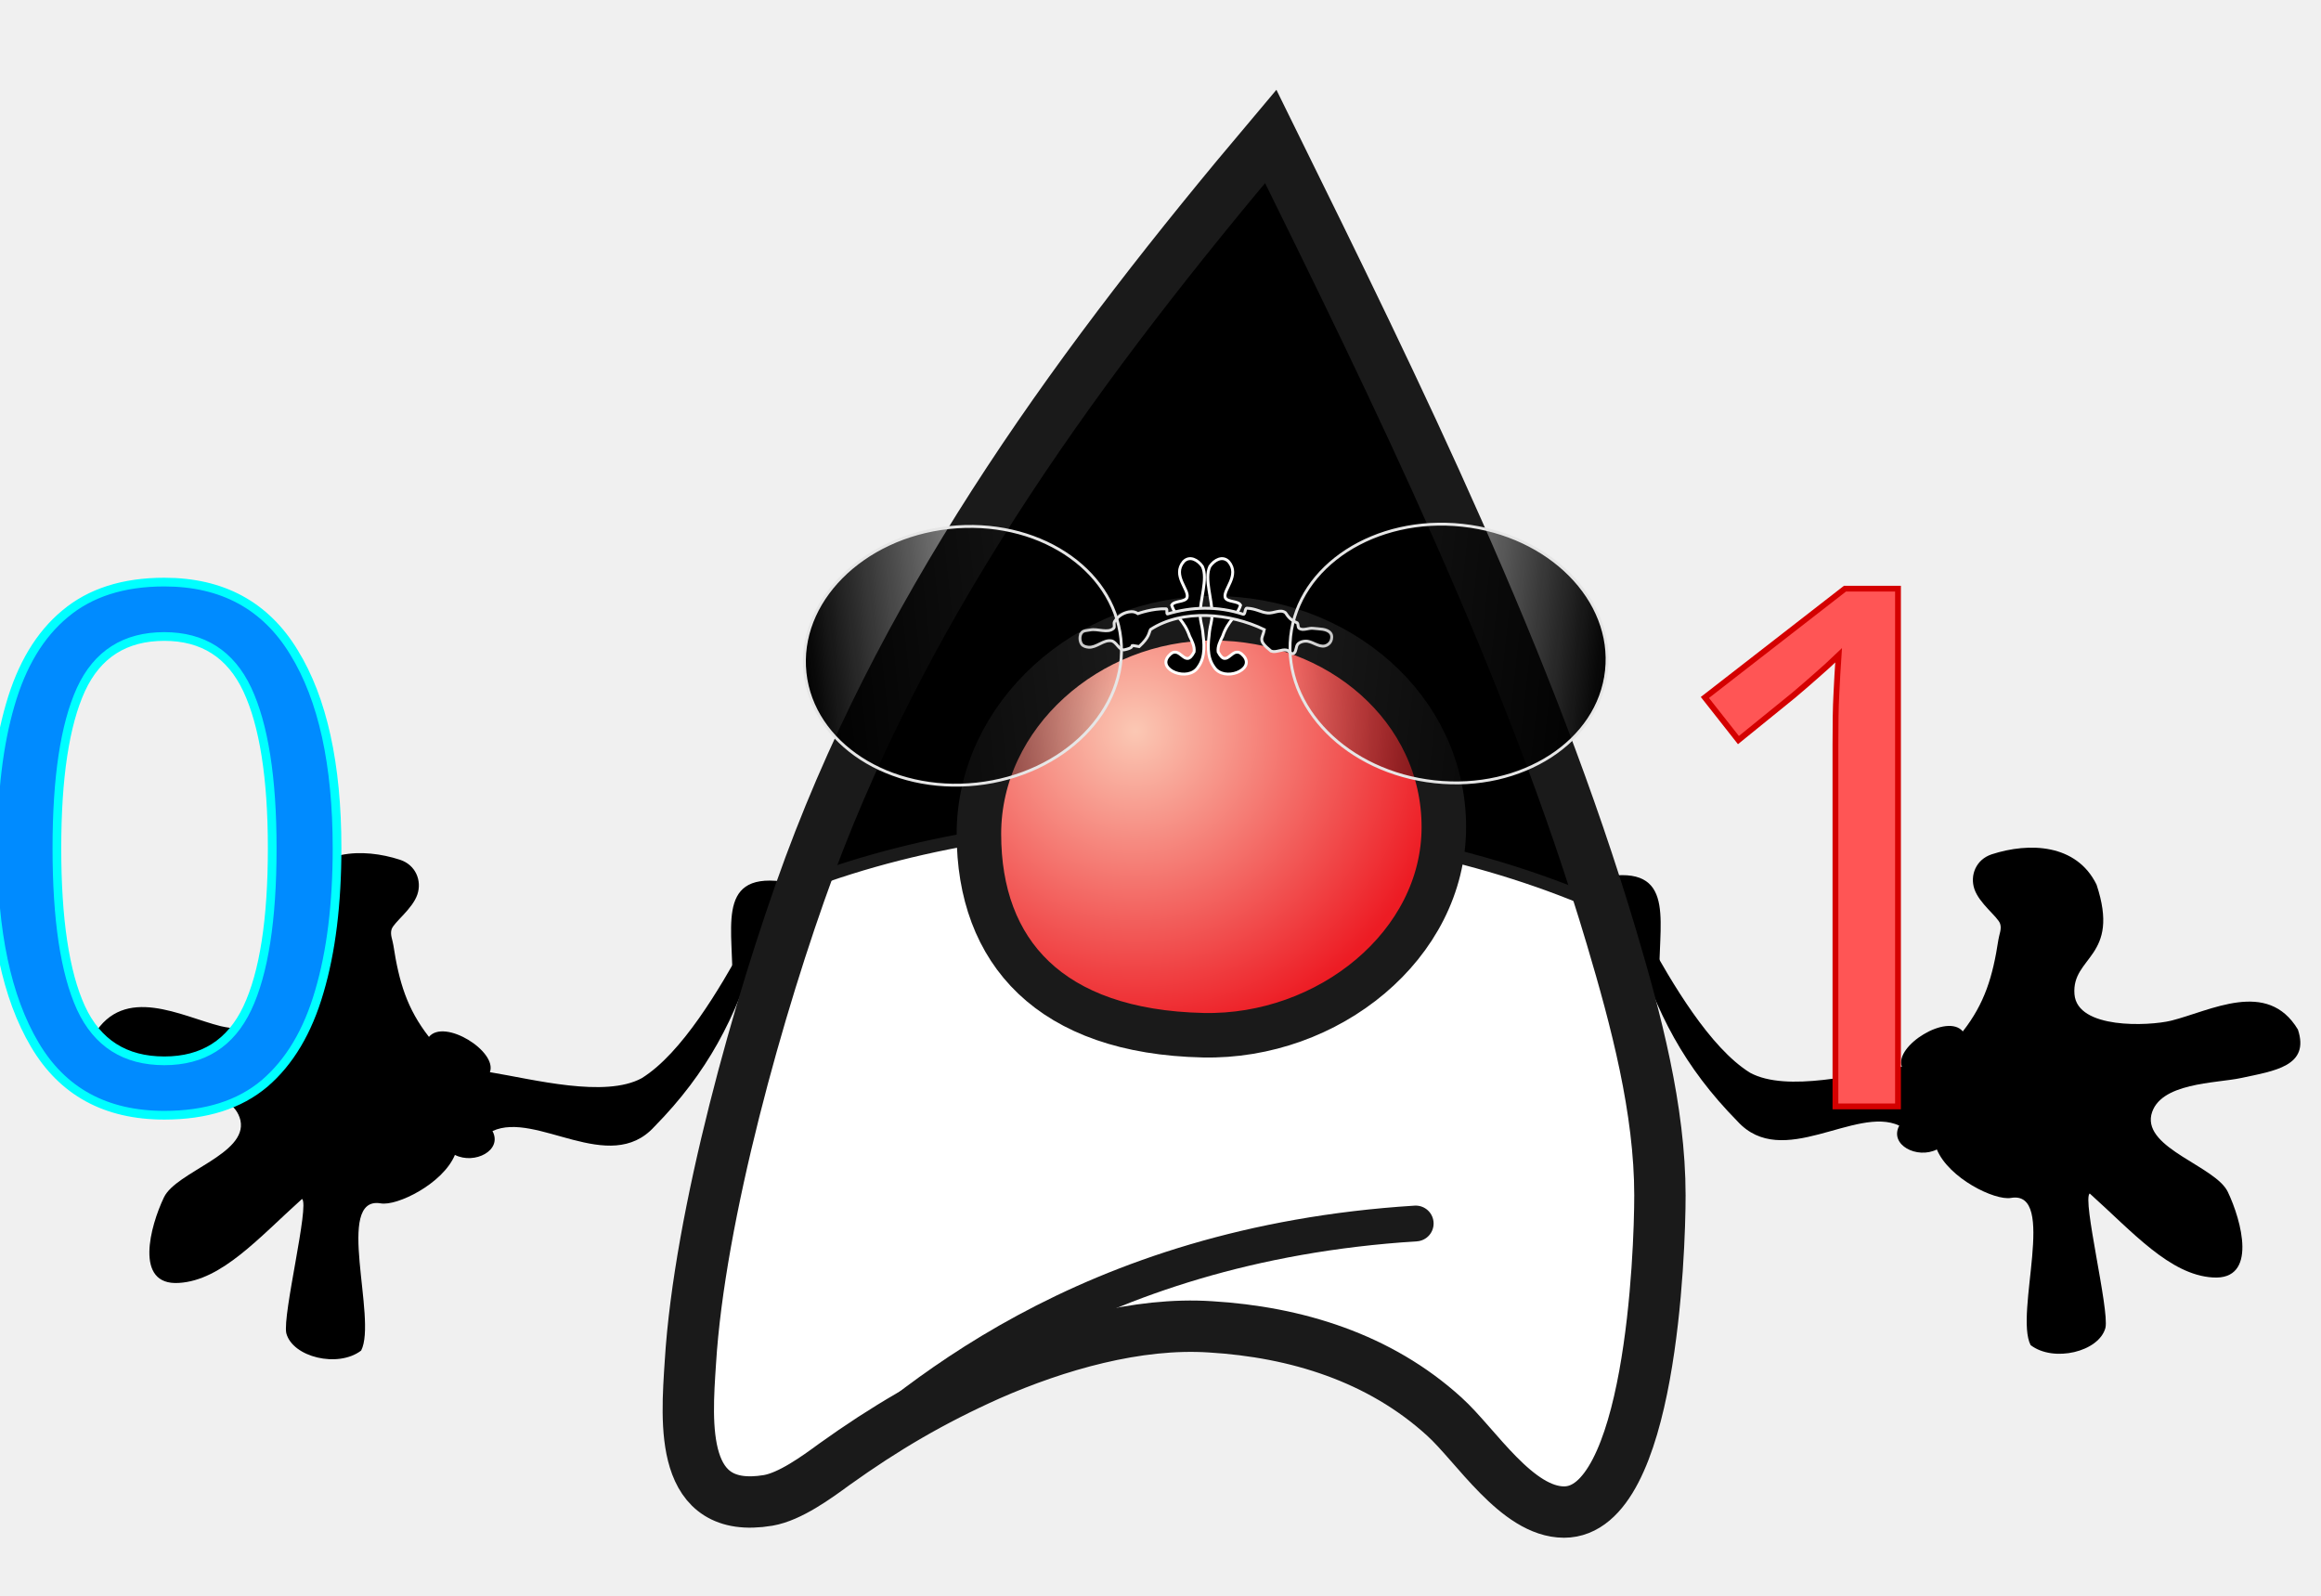
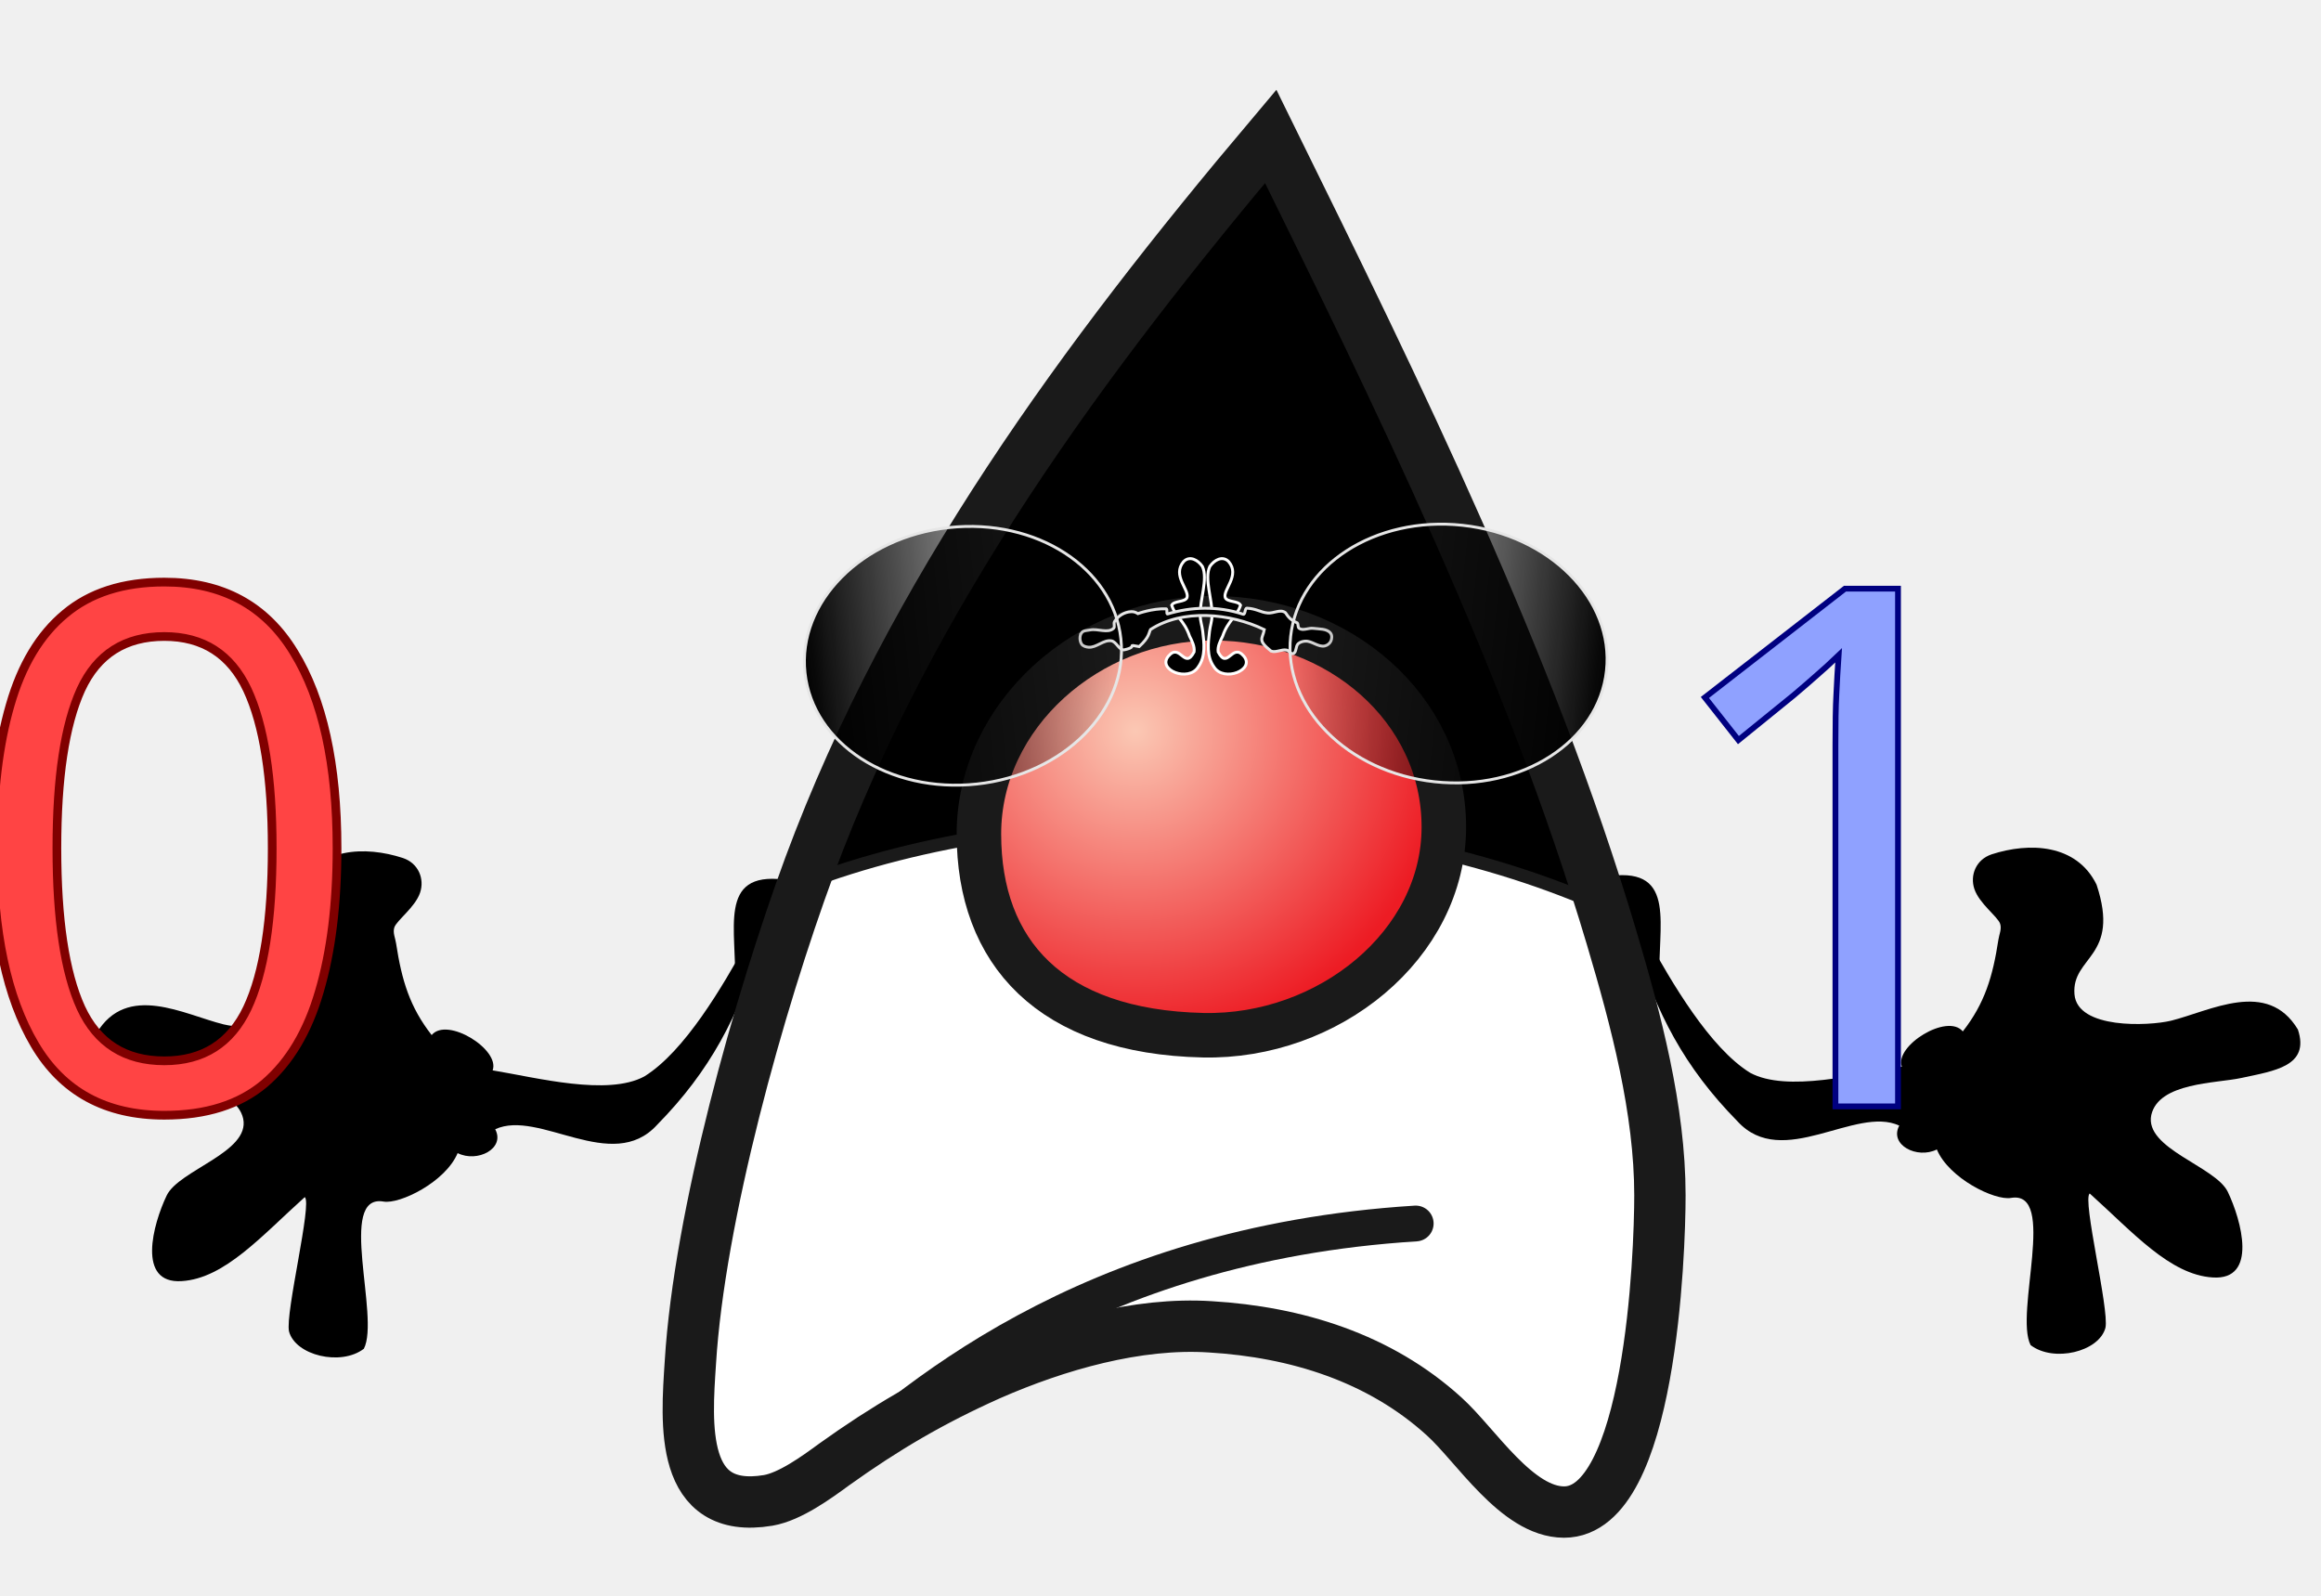
<svg xmlns="http://www.w3.org/2000/svg" xmlns:xlink="http://www.w3.org/1999/xlink" version="1.1" id="Layer_1" x="0px" y="0px" width="80" height="55" viewBox="0 0 80 55" enable-background="new 0 0 379.539 304.487" xml:space="preserve">
  <defs id="defs3692">
    <radialGradient cx="173.59" cy="130.22" r="65.523" id="SVGID_1_-2" gradientUnits="userSpaceOnUse" gradientTransform="matrix(0.1638976,0,0,0.1638976,10.67967,3.854547)">
      <stop id="stop3160" style="stop-color:#fbc8b4;stop-opacity:1" offset="0" />
      <stop id="stop3162" style="stop-color:#ed1c24;stop-opacity:1" offset="1" />
    </radialGradient>
    <linearGradient xlink:href="#linearGradient4207" id="linearGradient4223" x1="142.504" y1="491.152" x2="269.461" y2="491.152" gradientUnits="userSpaceOnUse" />
    <linearGradient id="linearGradient4207">
      <stop style="stop-color:#000000;stop-opacity:1;" offset="0" id="stop4209" />
      <stop style="stop-color:#000000;stop-opacity:0;" offset="1" id="stop4211" />
    </linearGradient>
    <linearGradient xlink:href="#linearGradient4207" id="linearGradient4221" x1="-560.253" y1="414.128" x2="-433.295" y2="414.128" gradientUnits="userSpaceOnUse" />
  </defs>
  <radialGradient id="SVGID_1_" cx="173.588" cy="130.215" r="65.523" gradientUnits="userSpaceOnUse">
    <stop offset="0" style="stop-color:#FBC8B4" id="stop3676" />
    <stop offset="1" style="stop-color:#ED1C24" id="stop3678" />
  </radialGradient>
-   <g id="g4311" transform="translate(10.125,-0.5625)">
+   <g id="g4311" transform="translate(10.21875,-0.625)">
    <path style="clip-rule:evenodd;fill-rule:evenodd" id="path3671" d="m 15.963,33.258 c -0.736,2.39 -1.689,4.262 -3.536,6.139 -1.551,1.702 -4.071,-0.553 -5.577,0.149 0.355,0.665 -0.616,1.163 -1.295,0.822 -0.418,0.998 -1.998,1.769 -2.556,1.67 C 1.392,41.763 2.887,46.017 2.323,47.111 1.528,47.72 -0.041,47.34 -0.257,46.513 -0.392,45.878 0.55,42.088 0.286,41.885 -1.197,43.216 -2.475,44.69 -3.957,44.78 c -1.559,0.101 -0.987,-1.969 -0.517,-2.95 0.422,-0.882 2.884,-1.489 2.637,-2.651 -0.26,-1.123 -2.23,-1.086 -3.103,-1.275 -1.128,-0.245 -2.372,-0.399 -1.95,-1.67 1.051,-1.75 3.01,-0.643 4.376,-0.303 0.774,0.185 3.227,0.295 3.325,-0.911 C 0.917,33.702 -0.785,33.756 0.05,31.241 0.74,29.83 2.374,29.775 3.665,30.196 c 0.545,0.181 0.753,0.725 0.597,1.192 -0.168,0.506 -0.807,0.956 -0.889,1.202 -0.06,0.182 0.035,0.371 0.061,0.553 0.194,1.268 0.469,2.188 1.226,3.157 0.531,-0.644 2.368,0.499 2.101,1.216 1.519,0.251 3.961,0.893 5.228,0.21 1.394,-0.861 2.705,-3.118 3.533,-4.613 z" />
    <path id="path4290" d="m 15.114,34.582 c 0.081,-1.89 -0.624,-3.931 1.695,-3.641 0.396,0.296 0.556,0.825 0.543,1.304 -0.027,0.73 -0.48,1.382 -1.062,1.795" style="fill:#000000;fill-rule:evenodd;stroke:none;stroke-width:1px;stroke-linecap:butt;stroke-linejoin:miter;stroke-opacity:1" />
  </g>
  <g id="g4311-3" transform="matrix(-1,0,0,1,72.31379,-0.7506825)">
    <path style="clip-rule:evenodd;fill-rule:evenodd" id="path3671-6" d="m 15.963,33.258 c -0.736,2.39 -1.689,4.262 -3.536,6.139 -1.551,1.702 -4.071,-0.553 -5.577,0.149 0.355,0.665 -0.616,1.163 -1.295,0.822 -0.418,0.998 -1.998,1.769 -2.556,1.67 C 1.392,41.763 2.887,46.017 2.323,47.111 1.528,47.72 -0.041,47.34 -0.257,46.513 -0.392,45.878 0.55,42.088 0.286,41.885 -1.197,43.216 -2.475,44.69 -3.957,44.78 c -1.559,0.101 -0.987,-1.969 -0.517,-2.95 0.422,-0.882 2.884,-1.489 2.637,-2.651 -0.26,-1.123 -2.23,-1.086 -3.103,-1.275 -1.128,-0.245 -2.372,-0.399 -1.95,-1.67 1.051,-1.75 3.01,-0.643 4.376,-0.303 0.774,0.185 3.227,0.295 3.325,-0.911 C 0.917,33.702 -0.785,33.756 0.05,31.241 0.74,29.83 2.374,29.775 3.665,30.196 c 0.545,0.181 0.753,0.725 0.597,1.192 -0.168,0.506 -0.807,0.956 -0.889,1.202 -0.06,0.182 0.035,0.371 0.061,0.553 0.194,1.268 0.469,2.188 1.226,3.157 0.531,-0.644 2.368,0.499 2.101,1.216 1.519,0.251 3.961,0.893 5.228,0.21 1.394,-0.861 2.705,-3.118 3.533,-4.613 z" />
    <path id="path4290-7" d="m 15.114,34.582 c 0.081,-1.89 -0.624,-3.931 1.695,-3.641 0.396,0.296 0.556,0.825 0.543,1.304 -0.027,0.73 -0.48,1.382 -1.062,1.795" style="fill:#000000;fill-rule:evenodd;stroke:none;stroke-width:1px;stroke-linecap:butt;stroke-linejoin:miter;stroke-opacity:1" />
  </g>
  <path d="M 43.799,4.7 C 37.367,12.323 31.408,20.406 27.904,29.846 26.157,34.58 24.103,41.93 23.796,46.957 c -0.142,2.137 -0.378,5.264 2.678,4.756 0.756,-0.129 1.665,-0.79 2.278,-1.239 1.747,-1.251 3.375,-2.206 5.358,-3.091 2.313,-1.016 5.097,-1.818 7.611,-1.652 2.95,0.177 5.83,1.062 8.059,3.091 1.087,0.98 2.503,3.293 4.13,3.293 2.986,0 3.304,-8.909 3.304,-10.916 0,-2.95 -0.826,-6.054 -1.664,-8.875 C 52.72,22.813 48.176,13.585 43.799,4.7 Z" id="path3151" style="fill:#ffffff;fill-rule:evenodd;stroke:#1a1a1a;stroke-width:0.446" />
  <path d="M 43.799,5.113 C 36.235,12.677 31.49,20.478 27.702,30.461 35.963,27.322 47.291,27.663 55.352,31.287 52.402,23.013 48.365,12.818 43.799,5.113 Z" id="path3157" style="fill:#000000;fill-rule:evenodd;stroke:#1a1a1a;stroke-width:0.446" />
  <path d="m 41.812,21.308 c 4.319,0 7.954,3.103 7.954,7.198 0,4.071 -3.989,7.269 -8.296,7.174 -5.274,-0.118 -7.729,-2.867 -7.729,-6.938 0,-4.096 3.753,-7.434 8.072,-7.434 z" id="path3164" style="fill:url(#SVGID_1_-2);fill-rule:evenodd;stroke:#1a1a1a;stroke-width:1.534" />
  <path d="M 43.799,4.7 C 37.367,12.323 31.408,20.406 27.904,29.846 26.157,34.58 24.103,41.93 23.796,46.957 c -0.142,2.137 -0.378,5.264 2.678,4.756 0.756,-0.129 1.665,-0.79 2.278,-1.239 1.747,-1.251 3.375,-2.206 5.358,-3.091 2.313,-1.016 5.097,-1.818 7.611,-1.652 2.95,0.177 5.83,1.062 8.059,3.091 1.087,0.98 2.503,3.293 4.13,3.293 2.986,0 3.304,-8.909 3.304,-10.916 0,-2.95 -0.826,-6.054 -1.664,-8.875 C 52.72,22.813 48.176,13.585 43.799,4.7 Z" id="path3172" style="fill:none;stroke:#1a1a1a;stroke-width:1.77" />
  <path d="m 48.797,42.169 c -11.422,0.716 -17.549,6.192 -20.582,8.971" id="path3216" style="fill:none;stroke:#1a1a1a;stroke-width:1.233;stroke-linecap:round;stroke-linejoin:miter;stroke-miterlimit:4;stroke-dasharray:none;stroke-opacity:1" />
-   <g transform="matrix(0.08735618,0,0,0.08735618,10.68075,-18.11507)" id="g4883" style="stroke-width:1.145;stroke-miterlimit:4;stroke-dasharray:none">
+   <g transform="matrix(0.08735618,0,0,0.08735618,10.68075,-18.11507)" id="g4883" style="stroke-width:1.145;stroke-miterlimit:4;stroke-dasharray:none;opacity:1">
    <g style="fill:#000000;stroke-width:1.145;stroke-miterlimit:4;stroke-dasharray:none" id="g4166">
      <path style="fill:#000000;fill-rule:evenodd;stroke:#ffffff;stroke-width:1.145;stroke-linecap:butt;stroke-linejoin:miter;stroke-miterlimit:4;stroke-dasharray:none;stroke-opacity:1" d="m 344.715,428.974 c -4.581,5.451 2.326,11.025 1.389,14.142 -0.703,1.928 -5.143,1.195 -6.061,3.03 1.496,4.671 4.944,5.93 7.071,12.248 0.962,1.917 2.06,4.062 1.768,6.187 -3.777,7.303 -5.456,-3.784 -10.102,1.641 -4.645,5.426 7.854,10.431 11.743,4.293 3.037,-4.185 2.277,-9.558 1.768,-14.016 -0.238,-2.125 -0.946,-4.05 -1.01,-6.187 -0.207,-6.286 3.172,-14.476 0.884,-19.445 -1.792,-2.616 -5.054,-4.379 -7.45,-1.894 z" id="path4149" />
      <path style="fill:#000000;fill-rule:evenodd;stroke:#ffffff;stroke-width:1.145;stroke-linecap:butt;stroke-linejoin:miter;stroke-miterlimit:4;stroke-dasharray:none;stroke-opacity:1" d="m 362.544,428.974 c 4.581,5.451 -2.326,11.025 -1.389,14.142 0.703,1.928 5.143,1.195 6.061,3.03 -1.496,4.671 -4.944,5.93 -7.071,12.248 -0.962,1.917 -2.06,4.062 -1.768,6.187 3.777,7.303 5.456,-3.784 10.102,1.641 4.645,5.426 -7.854,10.431 -11.743,4.293 -3.037,-4.185 -2.277,-9.558 -1.768,-14.016 0.238,-2.125 0.946,-4.05 1.01,-6.187 0.207,-6.286 -3.172,-14.476 -0.884,-19.445 1.792,-2.616 5.054,-4.379 7.45,-1.894 z" id="path4149-3" />
    </g>
    <path id="path4170" d="m 304.486,457.047 c -0.861,1.195 -0.798,3.181 0,4.419 0.551,0.855 1.764,1.185 2.778,1.263 3.096,0.236 5.901,-3.027 8.965,-2.525 2.062,0.338 3.135,3.979 5.177,3.536 5.808,-1.263 0.162,-2.309 5.808,-1.263 4.169,-3.812 3.759,-5.487 4.486,-6.738 12.667,-8.211 31.357,-6.508 44.885,0.046 -0.645,3.629 -2.892,4.018 2.652,8.46 1.916,0.773 4.171,-0.831 6.187,-0.379 0.937,0.21 1.606,1.669 2.525,1.389 1.405,-0.428 0.918,-2.944 2.02,-3.914 0.74,-0.651 1.794,-0.957 2.778,-1.01 2.64,-0.142 5.119,2.454 7.702,1.894 0.996,-0.216 1.973,-0.968 2.399,-1.894 0.44,-0.957 0.528,-2.331 -0.126,-3.157 -1.465,-1.849 -4.481,-1.575 -6.819,-1.894 -1.835,-0.25 -4.044,1.07 -5.556,0 -0.619,-0.438 -0.268,-1.567 -0.758,-2.147 -2.47,-1.079 -3.387,-2.066 -4.672,-4.041 -2.07,-1.521 -4.515,0.379 -7.071,0.126 -2.753,-0.273 -4.384,-1.68 -8.081,-1.894 -0.944,-0.055 -0.605,2.658 -1.515,2.399 -10.212,-3.374 -20.599,-2.91 -29.799,-0.126 -0.675,0.207 0.074,-1.995 -0.631,-2.02 -5.477,-0.195 -11.112,1.894 -11.112,1.894 -0.863,-0.539 -1.635,-0.808 -2.652,-0.758 -2.683,0.133 -5.169,1.62 -6.566,3.914 -0.465,0.763 0.275,2.044 -0.379,2.652 -2.256,2.096 -6.196,0.034 -9.218,0.631 -1.175,0.232 -2.709,0.165 -3.409,1.136 z" style="fill:#000000;fill-rule:evenodd;stroke:#e6e6e6;stroke-width:1.145;stroke-linecap:butt;stroke-linejoin:miter;stroke-miterlimit:4;stroke-dasharray:none;stroke-opacity:1" />
    <ellipse transform="matrix(0.9941841,-0.1076939,0.1076939,0.9941841,0,0)" ry="50.893" rx="62.679" cy="491.152" cx="205.982" id="path4190" style="opacity:1;fill:url(#linearGradient4223);fill-opacity:1;stroke:#e6e6e6;stroke-width:1.145;stroke-miterlimit:4;stroke-dasharray:none;stroke-dashoffset:0" />
    <ellipse transform="matrix(-0.9941841,-0.1076939,-0.1076939,0.9941841,0,0)" ry="50.893" rx="62.679" cy="414.128" cx="-496.774" id="path4190-6" style="opacity:1;fill:url(#linearGradient4221);fill-opacity:1;stroke:#e6e6e6;stroke-width:1.145;stroke-miterlimit:4;stroke-dasharray:none;stroke-dashoffset:0" />
  </g>
  <text xml:space="preserve" style="font-style:normal;font-weight:normal;font-size:40px;line-height:125%;font-family:sans-serif;letter-spacing:0px;word-spacing:0px;fill:#000000;fill-opacity:1;stroke:none;stroke-width:1px;stroke-linecap:butt;stroke-linejoin:miter;stroke-opacity:1" x="69.181" y="8.336" id="text4983">
    <tspan id="tspan4985" x="69.181" y="8.336" style="font-style:normal;font-variant:normal;font-weight:normal;font-stretch:normal;font-family:'ZX Spectrum';-inkscape-font-specification:'ZX Spectrum'" />
  </text>
-   <text xml:space="preserve" style="font-style:normal;font-weight:normal;font-size:21.851px;line-height:125%;font-family:sans-serif;letter-spacing:0px;word-spacing:0px;fill:#008bff;fill-opacity:1;stroke:#00ffff;stroke-width:0.3;stroke-linecap:butt;stroke-linejoin:miter;stroke-miterlimit:4;stroke-dasharray:none;stroke-opacity:1" x="-1.46" y="38.184" id="text4987">
-     <tspan id="tspan4989" x="-1.46" y="38.184" style="font-style:normal;font-variant:normal;font-weight:normal;font-stretch:normal;font-size:25px;font-family:'ZX Spectrum';-inkscape-font-specification:'ZX Spectrum';fill:#008bff;fill-opacity:1;stroke:#00ffff;stroke-width:0.3;stroke-miterlimit:4;stroke-dasharray:none">0</tspan>
+   <text xml:space="preserve" style="font-style:normal;font-weight:normal;font-size:21.851px;line-height:125%;font-family:sans-serif;letter-spacing:0px;word-spacing:0px;fill:#ff4444;fill-opacity:1;stroke:#800000;stroke-width:0.3;stroke-linecap:butt;stroke-linejoin:miter;stroke-miterlimit:4;stroke-dasharray:none;stroke-opacity:1;" x="-1.46" y="38.184" id="text4987">
+     <tspan id="tspan4989" x="-1.46" y="38.184" style="font-style:normal;font-variant:normal;font-weight:normal;font-stretch:normal;font-size:25px;font-family:'ZX Spectrum';-inkscape-font-specification:'ZX Spectrum';fill:#ff4444;fill-opacity:1;stroke:#800000;stroke-width:0.3;stroke-miterlimit:4;stroke-dasharray:none;">0</tspan>
  </text>
-   <g style="fill:#ff5555;stroke:#d40000" id="g4995" transform="translate(-0.6659773,-18.67163)">
-     <text id="text4991" y="56.805" x="57.209" style="font-style:normal;font-weight:normal;font-size:21.527px;line-height:125%;font-family:sans-serif;letter-spacing:0px;word-spacing:0px;fill:#ff5555;fill-opacity:1;stroke:#d40000;stroke-width:0.2;stroke-linecap:butt;stroke-linejoin:miter;stroke-miterlimit:4;stroke-dasharray:none;stroke-opacity:1" xml:space="preserve">
-       <tspan style="font-style:normal;font-variant:normal;font-weight:normal;font-stretch:normal;font-size:25px;font-family:'ZX Spectrum';-inkscape-font-specification:'ZX Spectrum';fill:#ff5555;stroke:#d40000;stroke-width:0.2;stroke-miterlimit:4;stroke-dasharray:none" y="56.805" x="57.209" id="tspan4993">1</tspan>
+   <g style="fill:#8fa1ff;stroke:#000080;fill-opacity:1" id="g4995" transform="translate(-0.6659773,-18.67163)">
+     <text id="text4991" y="56.805" x="57.209" style="font-style:normal;font-weight:normal;font-size:21.527px;line-height:125%;font-family:sans-serif;letter-spacing:0px;word-spacing:0px;fill:#8fa1ff;fill-opacity:1;stroke:#000080;stroke-width:0.2;stroke-linecap:butt;stroke-linejoin:miter;stroke-miterlimit:4;stroke-dasharray:none;stroke-opacity:1" xml:space="preserve">
+       <tspan style="font-style:normal;font-variant:normal;font-weight:normal;font-stretch:normal;font-size:25px;font-family:'ZX Spectrum';-inkscape-font-specification:'ZX Spectrum';fill:#8fa1ff;stroke:#000080;stroke-width:0.2;stroke-miterlimit:4;stroke-dasharray:none;fill-opacity:1" y="56.805" x="57.209" id="tspan4993">1</tspan>
    </text>
  </g>
</svg>
